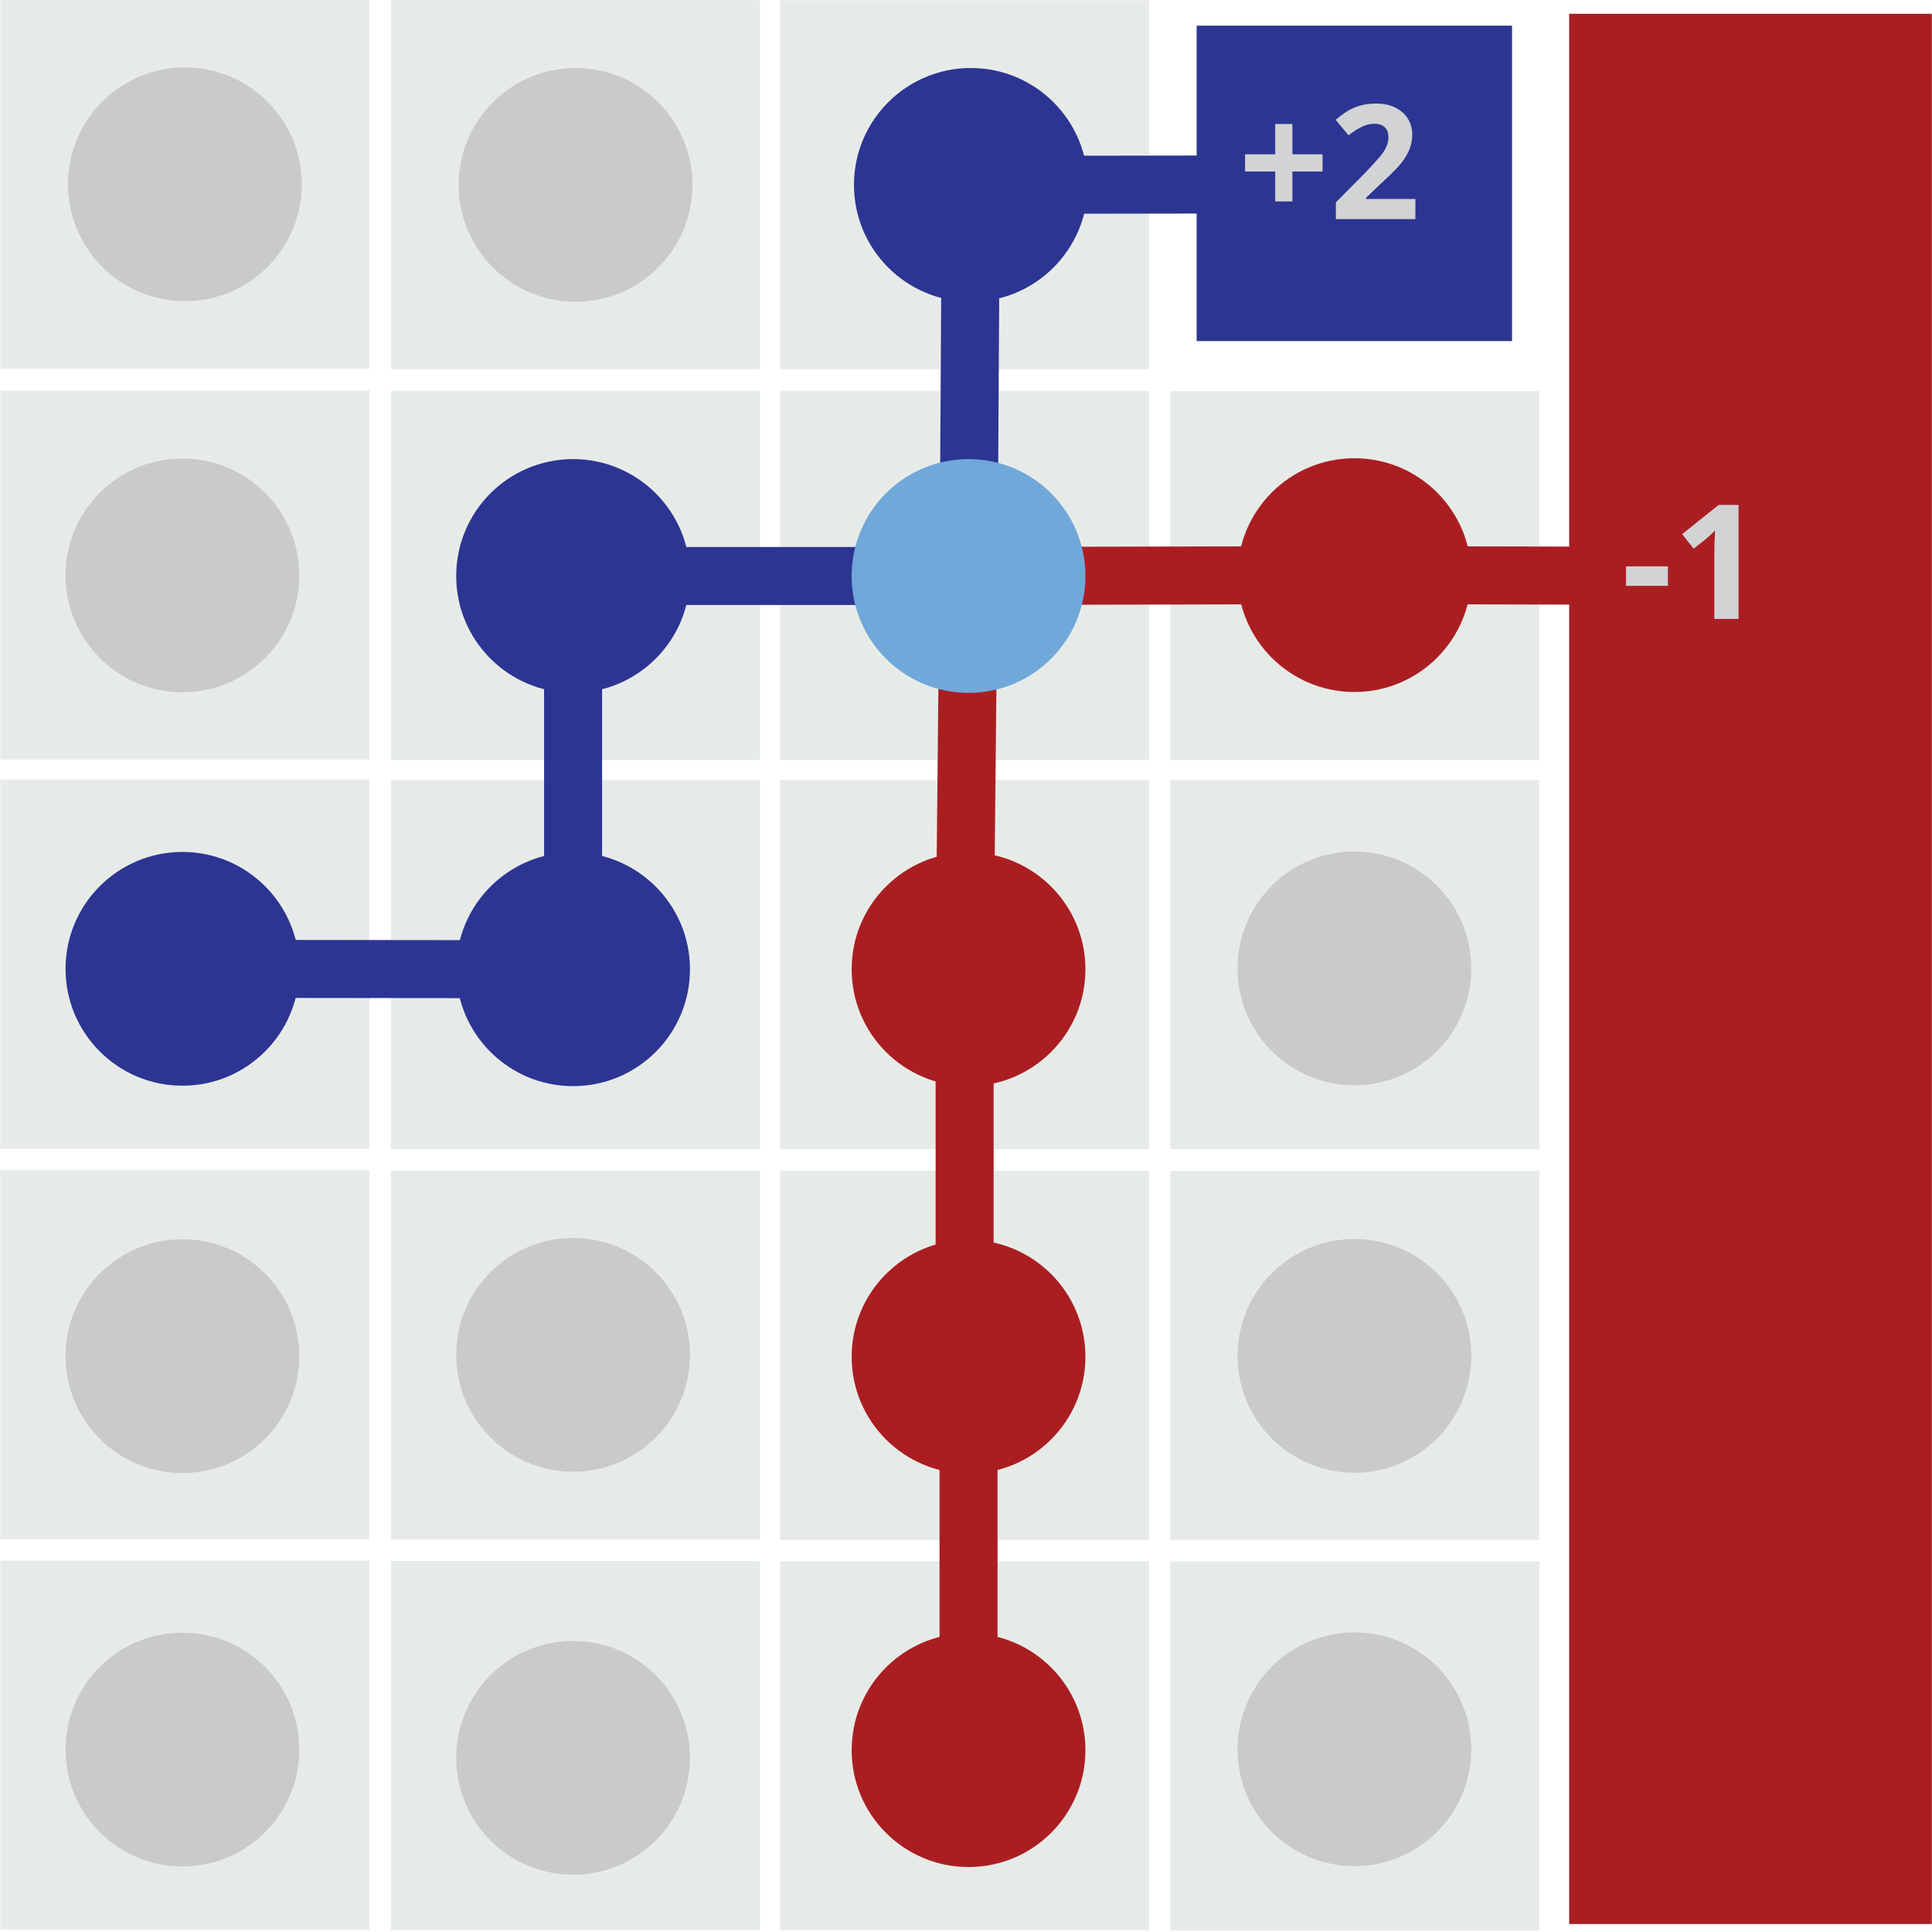
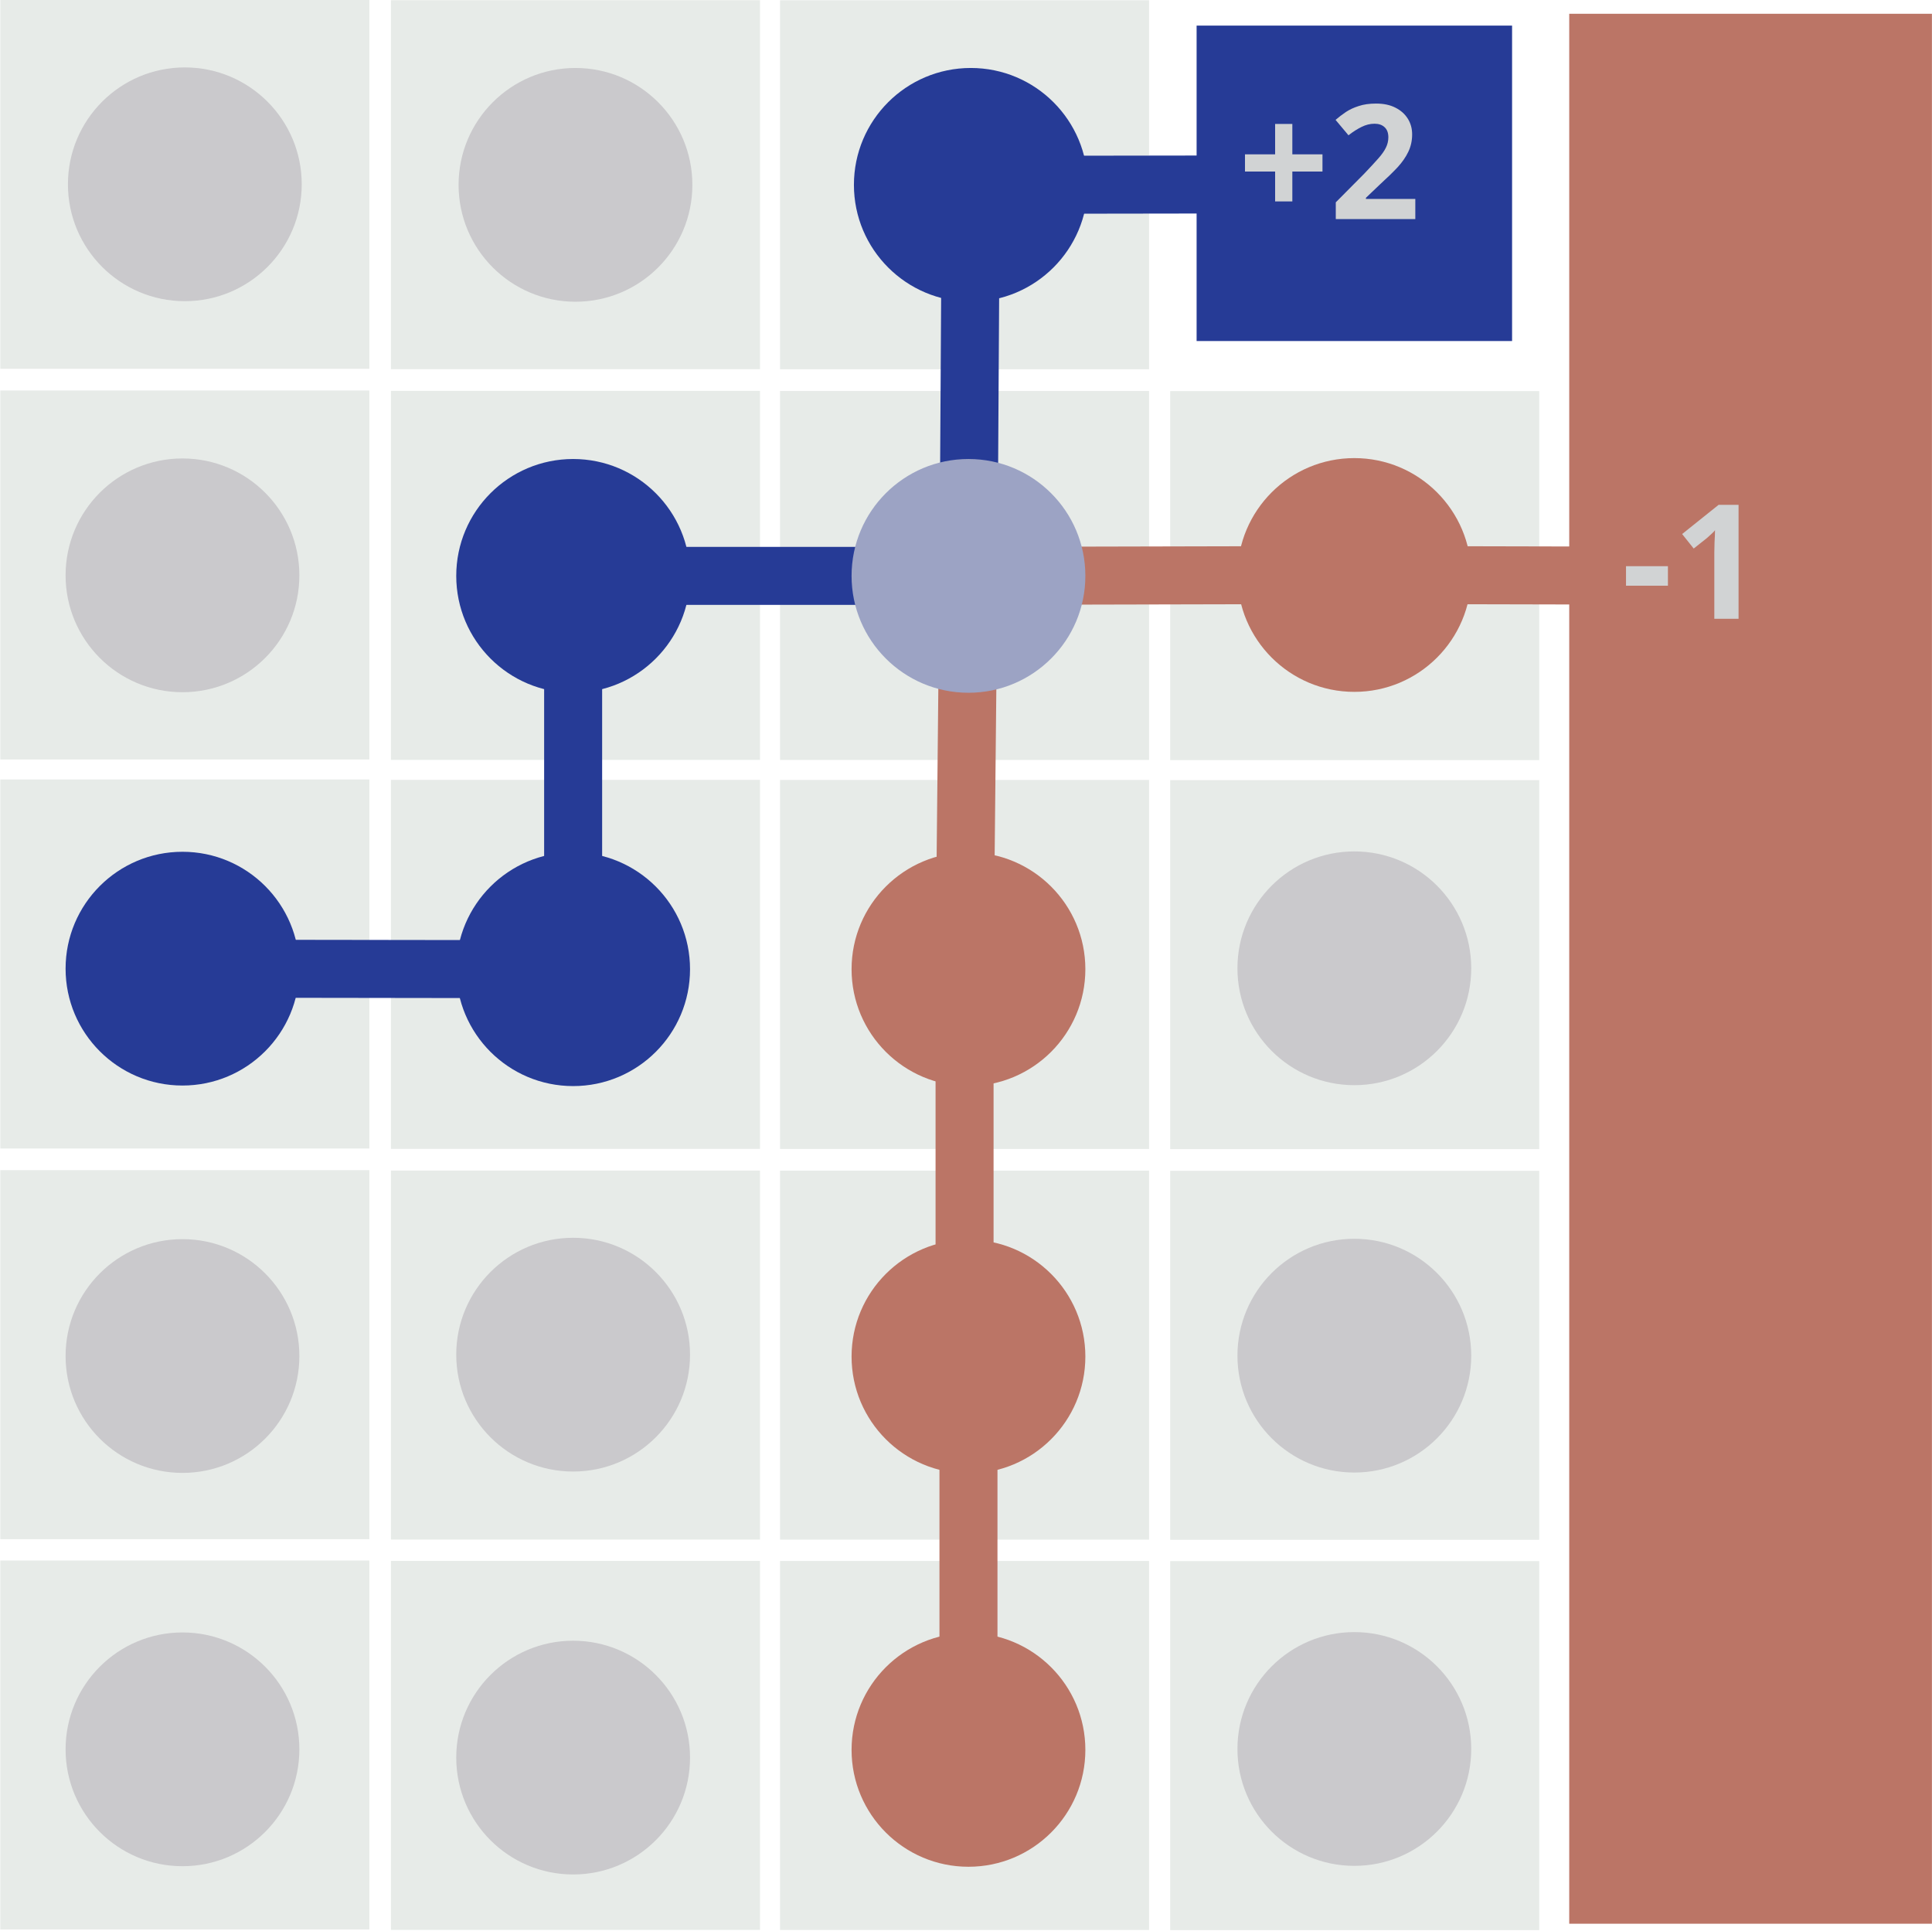
- <svg xmlns="http://www.w3.org/2000/svg" id="Layer_1" data-name="Layer 1" viewBox="0 0 133.23 133.18">
+ <svg xmlns="http://www.w3.org/2000/svg" id="Layer_1" data-name="Layer 1" viewBox="0 0 133.232 133.176">
  <defs>
-     <style>.cls-1{fill:#e7ebe8;}.cls-2{fill:#cac9cc;}.cls-3,.cls-4{fill:none;stroke-miterlimit:10;stroke-width:4px;}.cls-3{stroke:#2c3592;}.cls-4{stroke:#aa1e22;}.cls-5{fill:#2c3592;}.cls-6{fill:#70a8da;}.cls-7{fill:#aa1e22;}.cls-8{font-size:11px;fill:#d1d3d4;font-family:MyriadPro-Semibold, Myriad Pro;font-weight:700;}</style>
+     <style>
+       .cls-1 {
+         fill: #e7ebe8;
+       }
+ 
+       .cls-2 {
+         fill: #cac9cc;
+       }
+ 
+       .cls-3, .cls-4 {
+         fill: none;
+         stroke-miterlimit: 10;
+         stroke-width: 4px;
+       }
+ 
+       .cls-3 {
+         stroke: #263b96;
+       }
+ 
+       .cls-4 {
+         stroke: #bb7566;
+       }
+ 
+       .cls-5 {
+         fill: #263b96;
+       }
+ 
+       .cls-6 {
+         fill: #9ca3c4;
+       }
+ 
+       .cls-7 {
+         fill: #bb7566;
+       }
+ 
+       .cls-8 {
+         font-size: 11px;
+         fill: #d1d3d4;
+         font-family: MyriadPro-Semibold, Myriad Pro;
+         font-weight: 700;
+       }
+     </style>
  </defs>
-   <rect class="cls-1" x="0.02" y="-0.01" width="25.45" height="25.45" />
-   <rect class="cls-1" x="26.96" y="0.01" width="25.45" height="25.45" />
-   <rect class="cls-1" x="53.79" y="0.02" width="25.45" height="25.45" />
-   <rect class="cls-1" x="0.02" y="26.93" width="25.45" height="25.45" />
-   <rect class="cls-1" x="26.96" y="26.96" width="25.45" height="25.45" />
-   <rect class="cls-1" x="53.79" y="26.96" width="25.45" height="25.45" />
-   <rect class="cls-1" x="80.7" y="26.97" width="25.45" height="25.45" />
-   <rect class="cls-1" x="0.02" y="53.76" width="25.45" height="25.45" />
-   <rect class="cls-1" x="26.96" y="53.79" width="25.45" height="25.45" />
-   <rect class="cls-1" x="53.79" y="53.79" width="25.45" height="25.45" />
-   <rect class="cls-1" x="80.7" y="53.8" width="25.45" height="25.45" />
-   <rect class="cls-1" x="0.02" y="80.7" width="25.45" height="25.45" />
-   <rect class="cls-1" x="26.96" y="80.73" width="25.45" height="25.45" />
-   <rect class="cls-1" x="53.79" y="80.74" width="25.45" height="25.45" />
-   <rect class="cls-1" x="80.7" y="80.75" width="25.45" height="25.45" />
-   <rect class="cls-1" x="0.02" y="107.62" width="25.45" height="25.45" />
-   <rect class="cls-1" x="26.96" y="107.65" width="25.45" height="25.45" />
-   <rect class="cls-1" x="53.79" y="107.66" width="25.45" height="25.45" />
-   <rect class="cls-1" x="80.7" y="107.67" width="25.45" height="25.45" />
-   <circle class="cls-2" cx="12.75" cy="12.71" r="8.06" />
-   <circle class="cls-2" cx="39.69" cy="12.75" r="8.06" />
-   <circle class="cls-2" cx="12.58" cy="39.68" r="8.06" />
-   <circle class="cls-2" cx="93.4" cy="66.78" r="8.06" />
-   <circle class="cls-2" cx="12.58" cy="93.52" r="8.06" />
-   <line class="cls-3" x1="12.58" y1="66.81" x2="39.52" y2="66.84" />
-   <line class="cls-3" x1="39.52" y1="39.72" x2="39.52" y2="66.84" />
-   <line class="cls-3" x1="66.79" y1="39.72" x2="39.52" y2="39.72" />
-   <line class="cls-3" x1="66.95" y1="12.75" x2="66.79" y2="39.72" />
-   <line class="cls-3" x1="93.42" y1="12.71" x2="66.95" y2="12.75" />
-   <line class="cls-4" x1="66.52" y1="66.48" x2="66.52" y2="93.5" />
-   <line class="cls-4" x1="66.79" y1="39.72" x2="66.52" y2="66.48" />
-   <line class="cls-4" x1="93.42" y1="39.66" x2="66.79" y2="39.72" />
-   <line class="cls-4" x1="120.72" y1="39.72" x2="93.4" y2="39.66" />
-   <circle class="cls-5" cx="66.95" cy="12.75" r="8.06" />
-   <circle class="cls-5" cx="39.52" cy="39.72" r="8.06" />
-   <circle class="cls-6" cx="66.79" cy="39.72" r="8.06" />
-   <circle class="cls-7" cx="93.4" cy="39.66" r="8.06" />
-   <circle class="cls-5" cx="12.58" cy="66.81" r="8.06" />
-   <circle class="cls-5" cx="39.52" cy="66.84" r="8.06" />
-   <circle class="cls-7" cx="66.79" cy="66.84" r="8.06" />
-   <circle class="cls-2" cx="39.52" cy="93.43" r="8.06" />
-   <circle class="cls-2" cx="12.58" cy="120.65" r="8.06" />
-   <circle class="cls-2" cx="39.52" cy="121.22" r="8.06" />
-   <rect class="cls-7" x="108.21" y="0.95" width="25.01" height="131.73" />
-   <text class="cls-8" transform="translate(111.8 42.68)">-1</text>
-   <line class="cls-4" x1="66.79" y1="120.69" x2="66.79" y2="93.56" />
-   <circle class="cls-2" cx="93.4" cy="93.5" r="8.06" />
-   <circle class="cls-7" cx="66.79" cy="93.56" r="8.06" />
-   <circle class="cls-7" cx="66.79" cy="120.69" r="8.06" />
-   <circle class="cls-2" cx="93.4" cy="120.63" r="8.06" />
-   <rect class="cls-5" x="82.52" y="1.77" width="21.75" height="21.75" />
-   <text class="cls-8" transform="translate(85.39 15.11)">+2</text>
+   <rect class="cls-1" x="0.021" y="-0.014" width="25.45" height="25.45" />
+   <rect class="cls-1" x="26.96" y="0.013" width="25.45" height="25.45" />
+   <rect class="cls-1" x="53.792" y="0.019" width="25.45" height="25.45" />
+   <rect class="cls-1" x="0.021" y="26.931" width="25.45" height="25.45" />
+   <rect class="cls-1" x="26.96" y="26.958" width="25.45" height="25.45" />
+   <rect class="cls-1" x="53.792" y="26.963" width="25.45" height="25.45" />
+   <rect class="cls-1" x="80.697" y="26.974" width="25.45" height="25.45" />
+   <rect class="cls-1" x="0.021" y="53.76" width="25.45" height="25.45" />
+   <rect class="cls-1" x="26.96" y="53.787" width="25.45" height="25.45" />
+   <rect class="cls-1" x="53.792" y="53.792" width="25.45" height="25.45" />
+   <rect class="cls-1" x="80.697" y="53.803" width="25.45" height="25.45" />
+   <rect class="cls-1" x="0.021" y="80.704" width="25.45" height="25.45" />
+   <rect class="cls-1" x="26.96" y="80.732" width="25.45" height="25.45" />
+   <rect class="cls-1" x="53.792" y="80.737" width="25.45" height="25.45" />
+   <rect class="cls-1" x="80.697" y="80.748" width="25.45" height="25.45" />
+   <rect class="cls-1" x="0.021" y="107.625" width="25.45" height="25.45" />
+   <rect class="cls-1" x="26.96" y="107.652" width="25.45" height="25.45" />
+   <rect class="cls-1" x="53.792" y="107.657" width="25.45" height="25.45" />
+   <rect class="cls-1" x="80.697" y="107.668" width="25.45" height="25.45" />
+   <circle class="cls-2" cx="12.746" cy="12.711" r="8.061" />
+   <circle class="cls-2" cx="39.685" cy="12.749" r="8.061" />
+   <circle class="cls-2" cx="12.584" cy="39.68" r="8.061" />
+   <circle class="cls-2" cx="93.396" cy="66.782" r="8.061" />
+   <circle class="cls-2" cx="12.584" cy="93.523" r="8.061" />
+   <line class="cls-3" x1="12.584" y1="66.807" x2="39.524" y2="66.845" />
+   <line class="cls-3" x1="39.524" y1="39.718" x2="39.524" y2="66.845" />
+   <line class="cls-3" x1="66.786" y1="39.718" x2="39.524" y2="39.718" />
+   <line class="cls-3" x1="66.948" y1="12.749" x2="66.786" y2="39.718" />
+   <line class="cls-3" x1="93.422" y1="12.711" x2="66.948" y2="12.749" />
+   <line class="cls-4" x1="66.517" y1="66.484" x2="66.517" y2="93.498" />
+   <line class="cls-4" x1="66.786" y1="39.718" x2="66.517" y2="66.484" />
+   <line class="cls-4" x1="93.422" y1="39.656" x2="66.786" y2="39.718" />
+   <line class="cls-4" x1="120.72" y1="39.718" x2="93.396" y2="39.656" />
+   <circle class="cls-5" cx="66.948" cy="12.749" r="8.061" />
+   <circle class="cls-5" cx="39.524" cy="39.718" r="8.061" />
+   <circle class="cls-6" cx="66.786" cy="39.718" r="8.061" />
+   <circle class="cls-7" cx="93.396" cy="39.656" r="8.061" />
+   <circle class="cls-5" cx="12.584" cy="66.807" r="8.061" />
+   <circle class="cls-5" cx="39.524" cy="66.845" r="8.061" />
+   <circle class="cls-7" cx="66.786" cy="66.845" r="8.061" />
+   <circle class="cls-2" cx="39.524" cy="93.429" r="8.061" />
+   <circle class="cls-2" cx="12.584" cy="120.649" r="8.061" />
+   <circle class="cls-2" cx="39.524" cy="121.219" r="8.061" />
+   <rect class="cls-7" x="108.215" y="0.95" width="25.012" height="131.727" />
+   <text class="cls-8" transform="translate(111.8023 42.67595)">-1</text>
+   <line class="cls-4" x1="66.786" y1="120.687" x2="66.786" y2="93.561" />
+   <circle class="cls-2" cx="93.396" cy="93.498" r="8.061" />
+   <circle class="cls-7" cx="66.786" cy="93.561" r="8.061" />
+   <circle class="cls-7" cx="66.786" cy="120.687" r="8.061" />
+   <circle class="cls-2" cx="93.396" cy="120.625" r="8.061" />
+   <rect class="cls-5" x="82.519" y="1.766" width="21.755" height="21.755" />
+   <text class="cls-8" transform="translate(85.38623 15.11147)">+2</text>
</svg>
